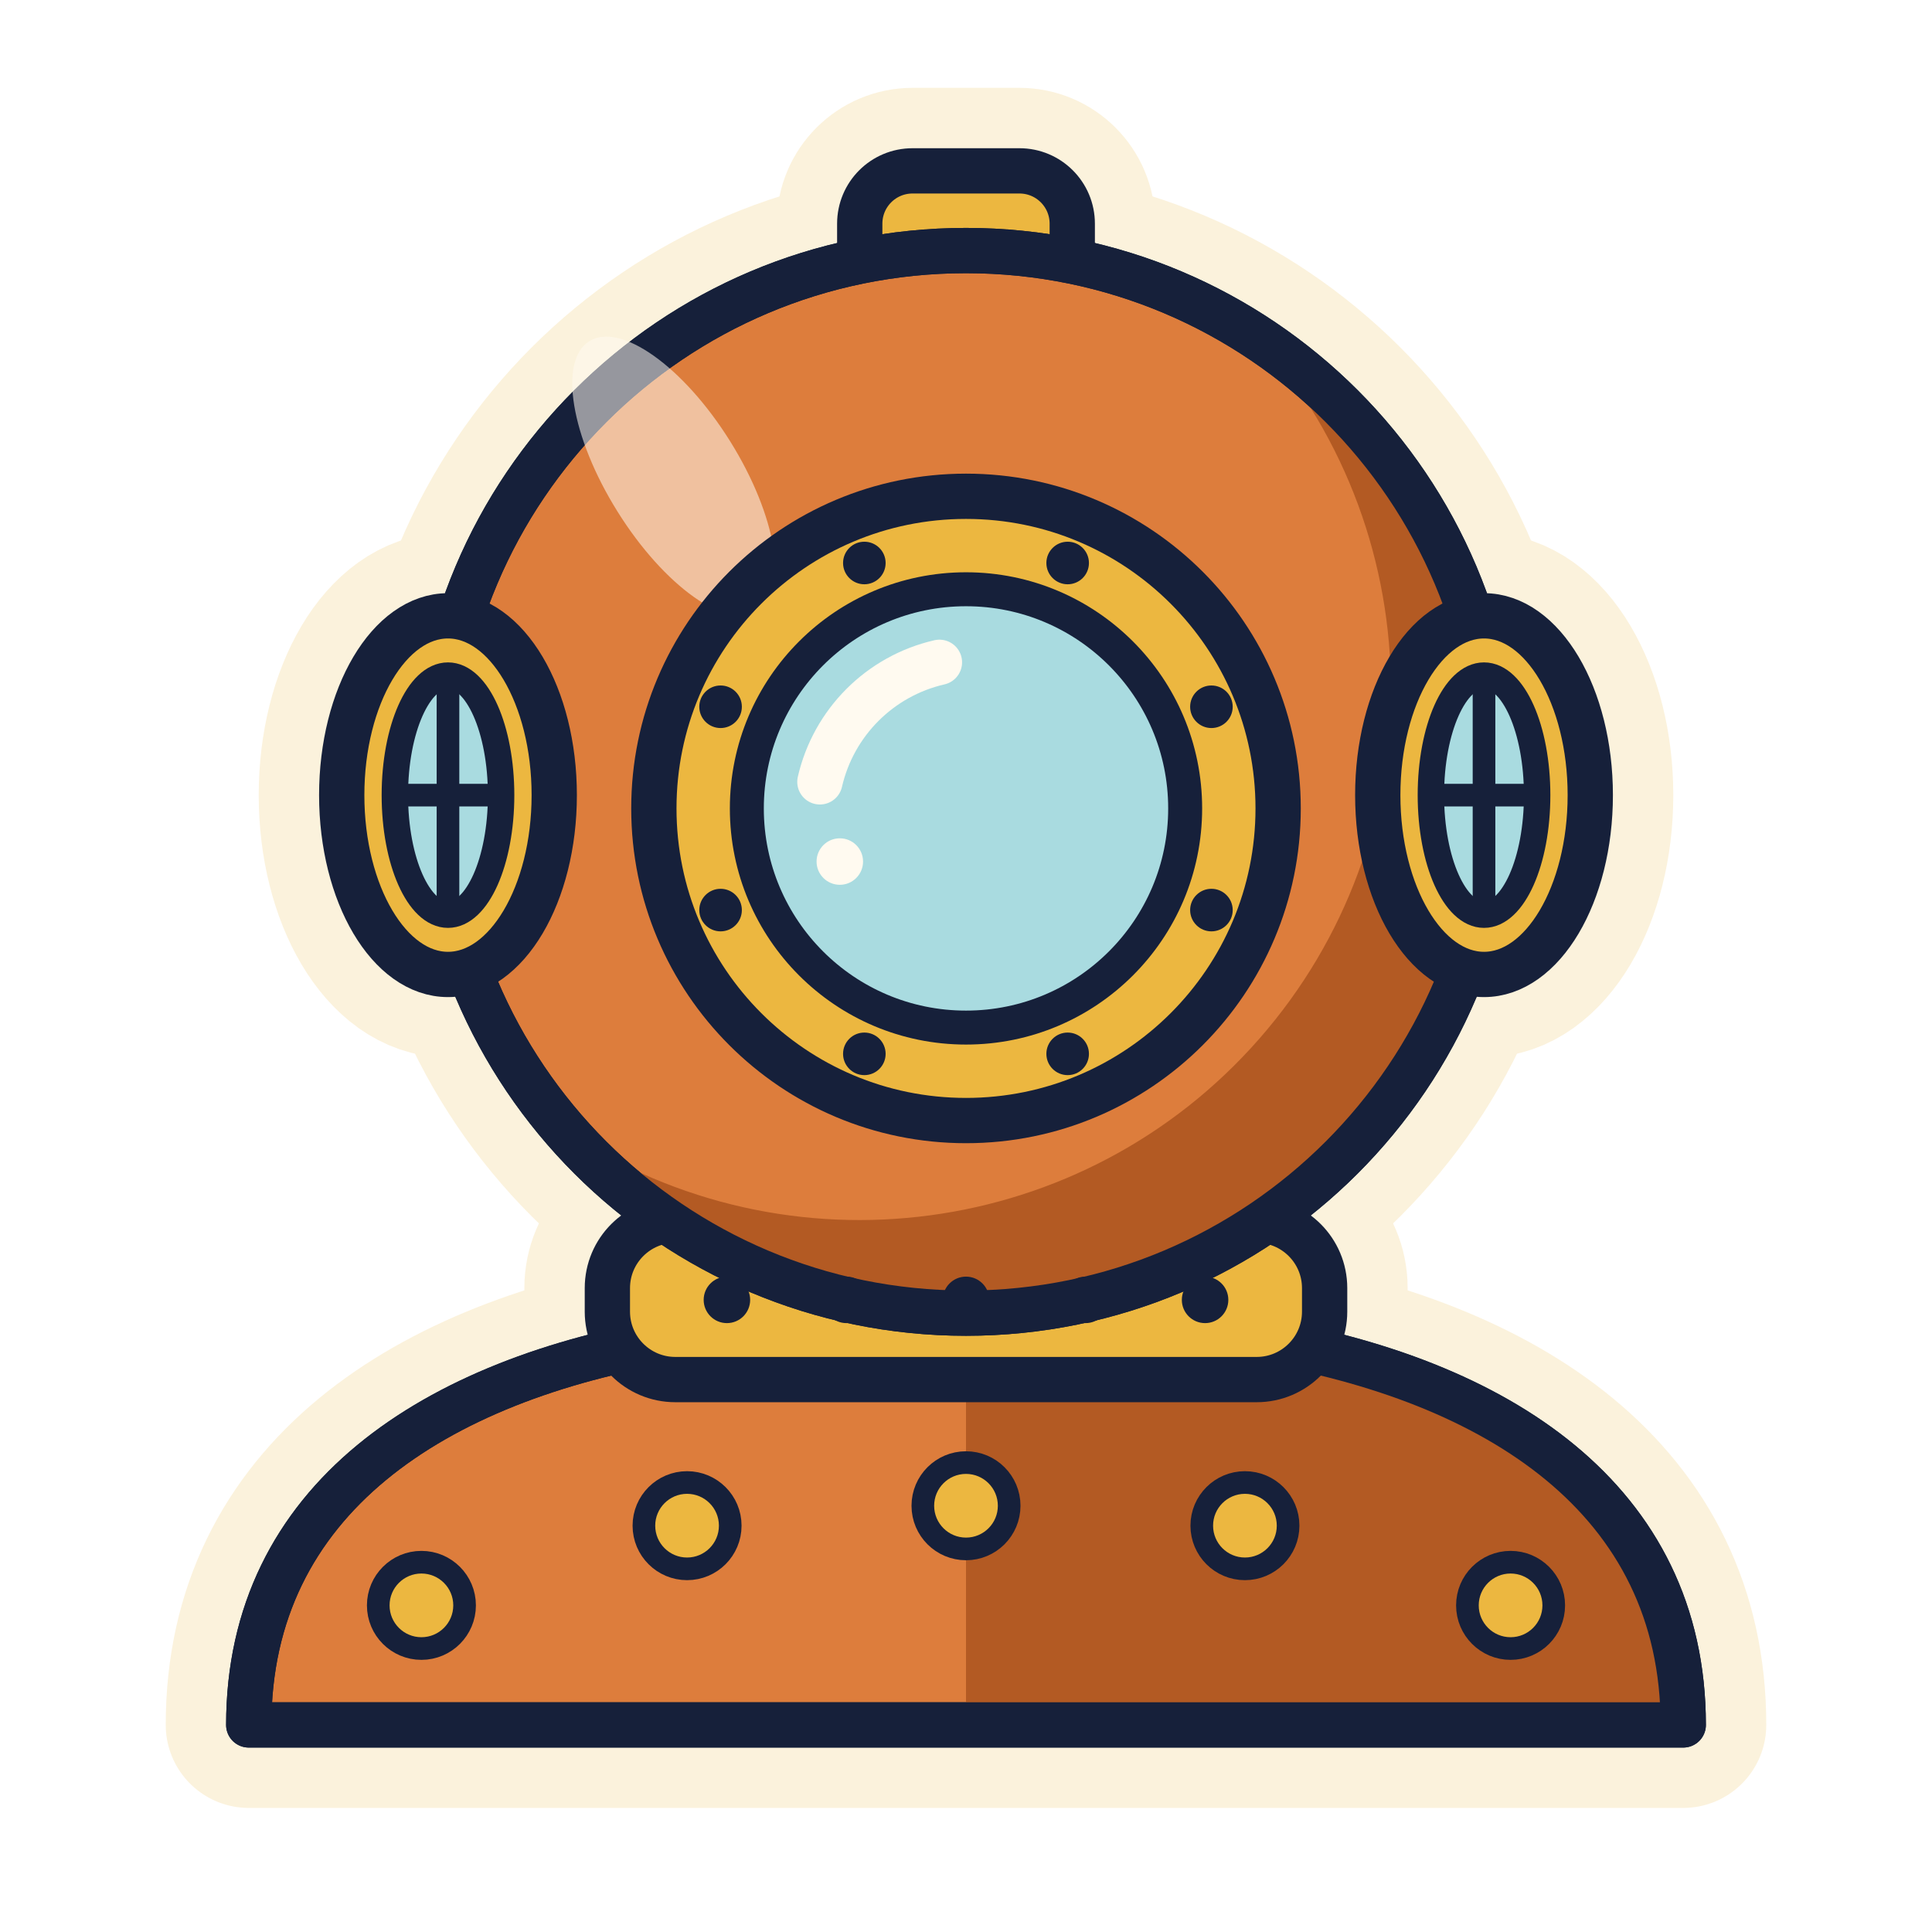
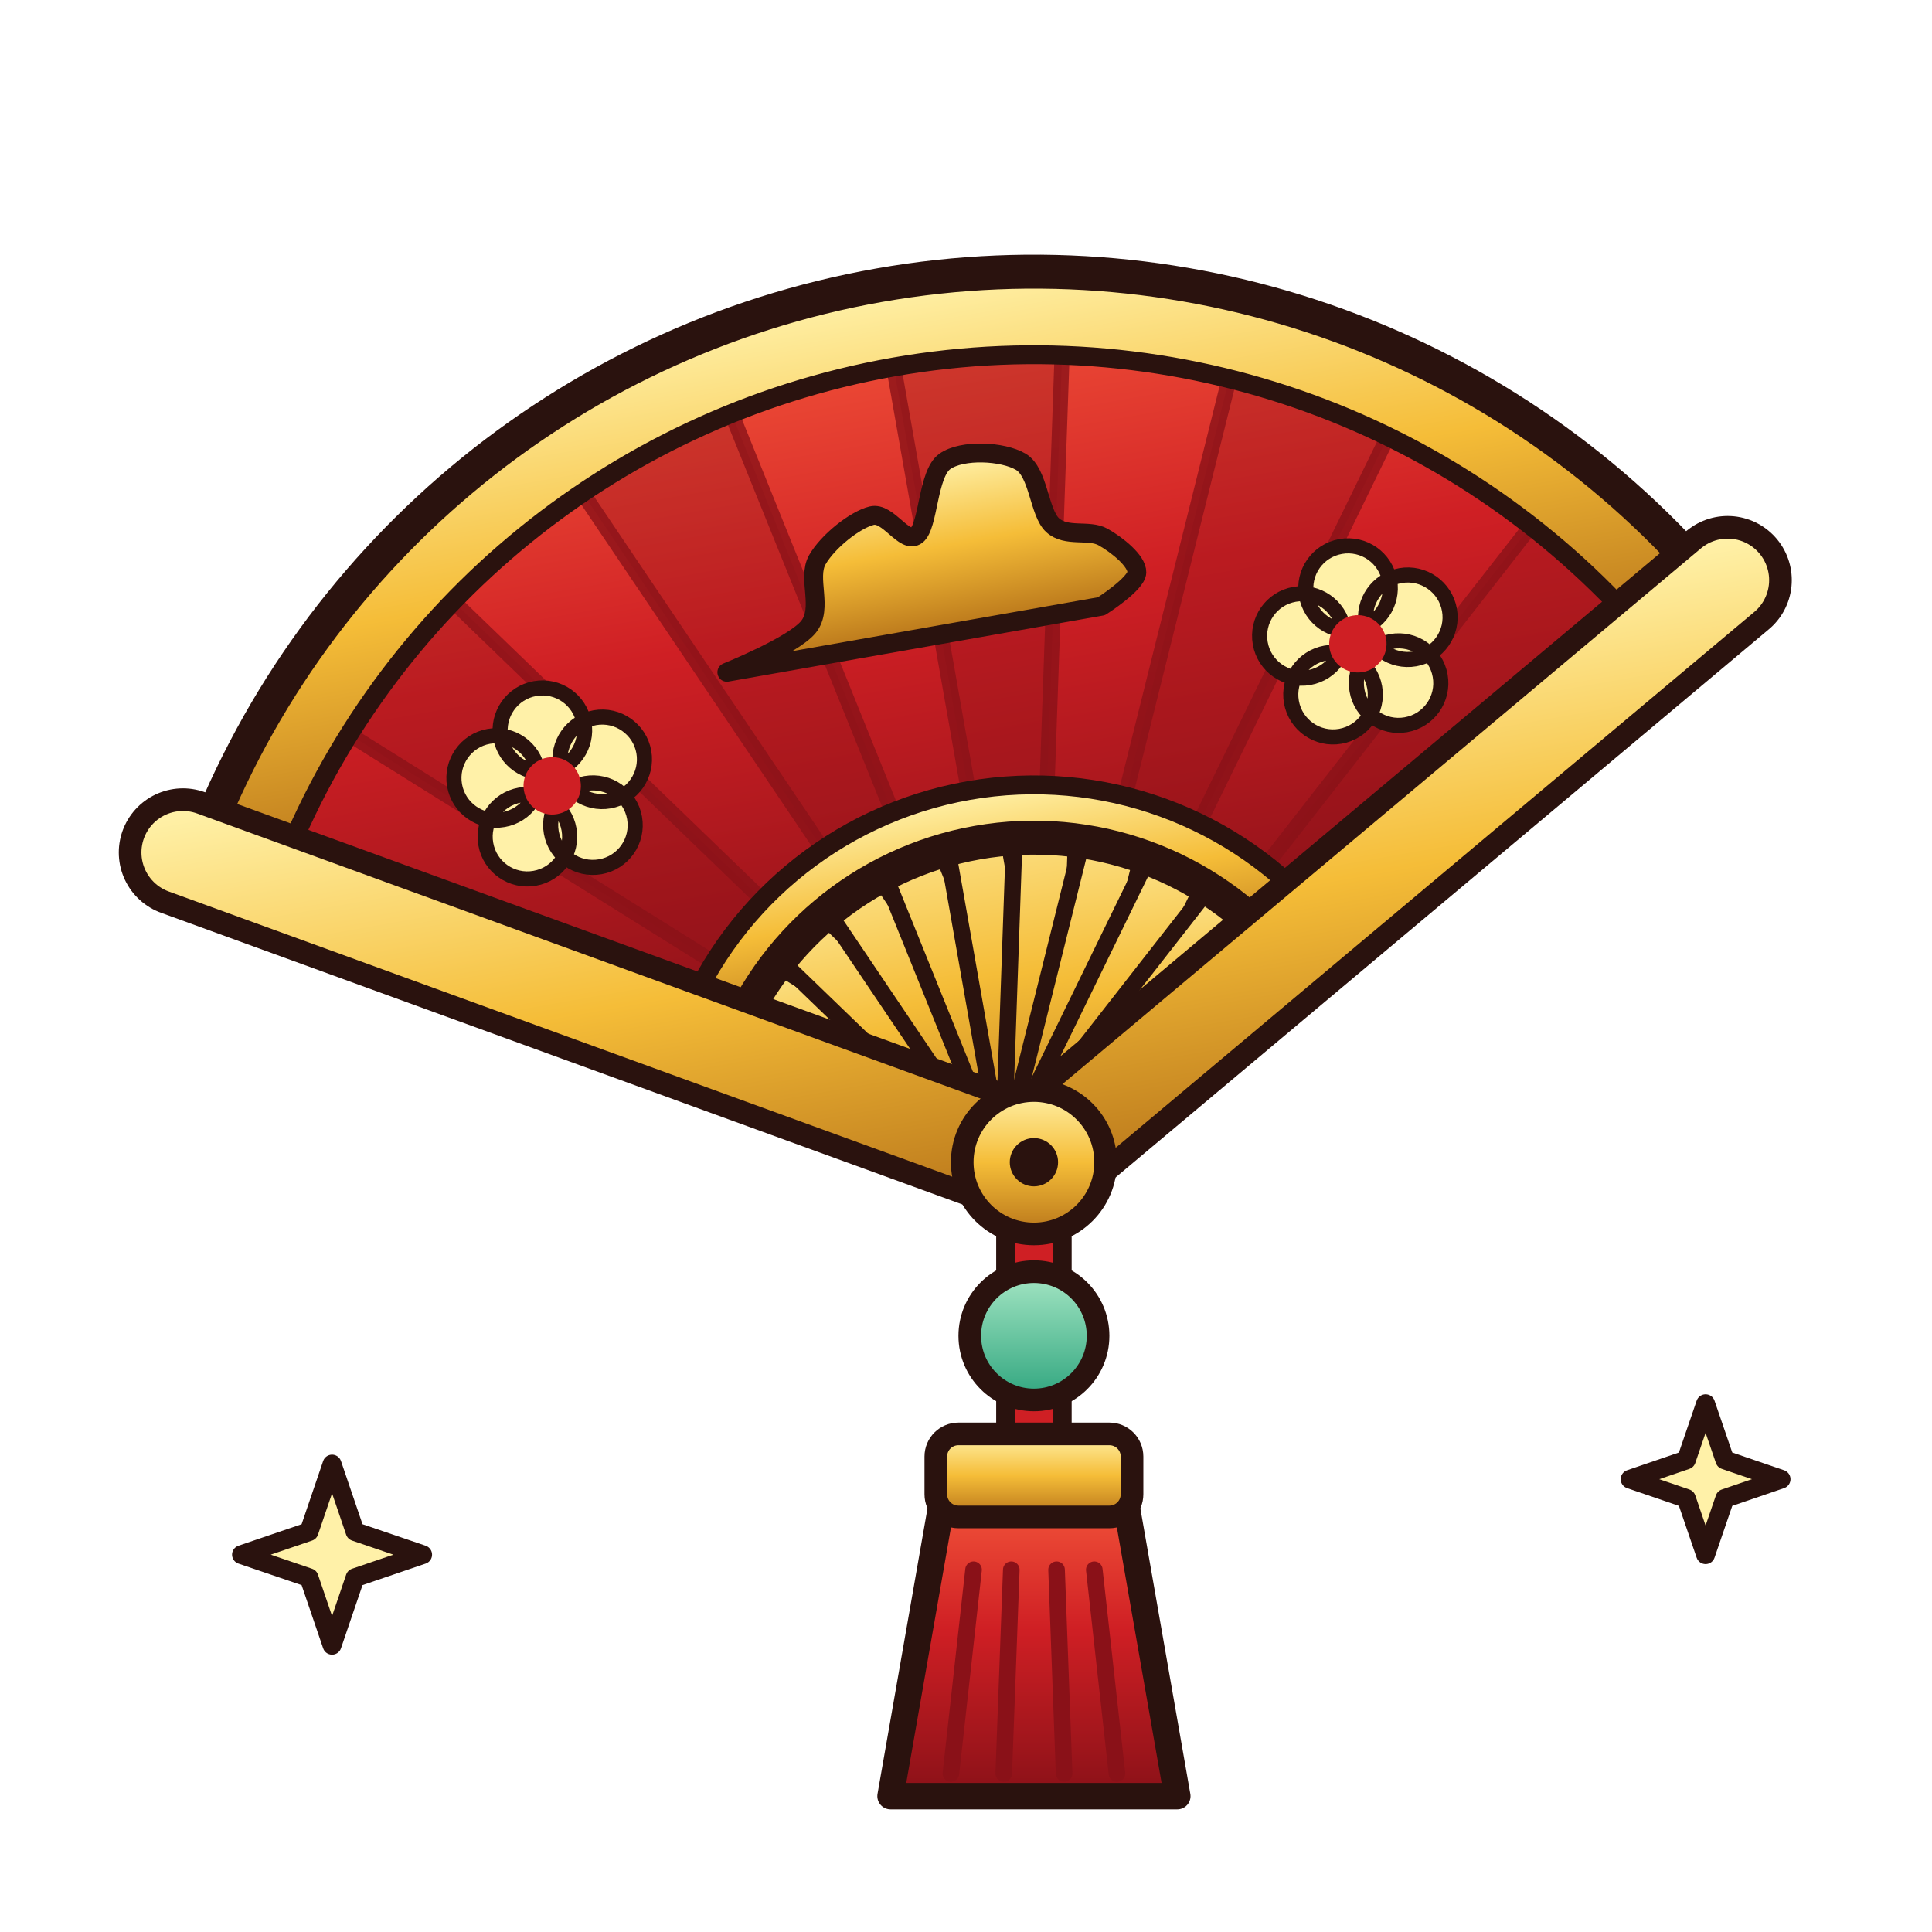
<svg xmlns="http://www.w3.org/2000/svg" width="256" height="256" viewBox="0 0 256 256">
+   <defs>
+     <linearGradient id="linear-gradient-1" x1="111.89" y1="120.72" x2="118.86" y2="160.25" gradientUnits="userSpaceOnUse">
+       <stop offset="0" stop-color="#fff1a8" />
+       <stop offset="0.5" stop-color="#f5bd38" />
+       <stop offset="1" stop-color="#b8751a" />
+     </linearGradient>
+     <linearGradient id="linear-gradient-2" x1="114.55" y1="113.02" x2="122.76" y2="159.56" gradientUnits="userSpaceOnUse">
+       <stop offset="0" stop-color="#fff1a8" />
+       <stop offset="0.5" stop-color="#f5bd38" />
+       <stop offset="1" stop-color="#b8751a" />
+     </linearGradient>
+     <linearGradient id="linear-gradient-3" x1="118.18" y1="106.96" x2="127.31" y2="158.76" gradientUnits="userSpaceOnUse">
+       <stop offset="0" stop-color="#fff1a8" />
+       <stop offset="0.5" stop-color="#f5bd38" />
+       <stop offset="1" stop-color="#b8751a" />
+     </linearGradient>
+     <linearGradient id="linear-gradient-4" x1="122.6" y1="102.83" x2="132.3" y2="157.87" gradientUnits="userSpaceOnUse">
+       <stop offset="0" stop-color="#fff1a8" />
+       <stop offset="0.5" stop-color="#f5bd38" />
+       <stop offset="1" stop-color="#b8751a" />
+     </linearGradient>
+     <linearGradient id="linear-gradient-5" x1="127.62" y1="100.82" x2="137.52" y2="156.95" gradientUnits="userSpaceOnUse">
+       <stop offset="0" stop-color="#fff1a8" />
+       <stop offset="0.5" stop-color="#f5bd38" />
+       <stop offset="1" stop-color="#b8751a" />
+     </linearGradient>
+     <linearGradient id="linear-gradient-6" x1="133.04" y1="100.99" x2="142.74" y2="156.03" gradientUnits="userSpaceOnUse">
+       <stop offset="0" stop-color="#fff1a8" />
+       <stop offset="0.5" stop-color="#f5bd38" />
+       <stop offset="1" stop-color="#b8751a" />
+     </linearGradient>
+     <linearGradient id="linear-gradient-7" x1="138.6" y1="103.36" x2="147.73" y2="155.15" gradientUnits="userSpaceOnUse">
+       <stop offset="0" stop-color="#fff1a8" />
+       <stop offset="0.5" stop-color="#f5bd38" />
+       <stop offset="1" stop-color="#b8751a" />
+     </linearGradient>
+     <linearGradient id="linear-gradient-8" x1="144.08" y1="107.81" x2="152.28" y2="154.35" gradientUnits="userSpaceOnUse">
+       <stop offset="0" stop-color="#fff1a8" />
+       <stop offset="0.5" stop-color="#f5bd38" />
+       <stop offset="1" stop-color="#b8751a" />
+     </linearGradient>
+     <linearGradient id="linear-gradient-9" x1="149.21" y1="114.14" x2="156.18" y2="153.66" gradientUnits="userSpaceOnUse">
+       <stop offset="0" stop-color="#fff1a8" />
+       <stop offset="0.5" stop-color="#f5bd38" />
+       <stop offset="1" stop-color="#b8751a" />
+     </linearGradient>
+     <linearGradient id="linear-gradient-10" x1="116.51" y1="37.79" x2="133.27" y2="132.83" gradientUnits="userSpaceOnUse">
+       <stop offset="0" stop-color="#f4553a" />
+       <stop offset="0.45" stop-color="#cf1f24" />
+       <stop offset="1" stop-color="#8a1118" />
+     </linearGradient>
+     <linearGradient id="linear-gradient-11" x1="116.51" y1="37.79" x2="127.71" y2="101.31" gradientUnits="userSpaceOnUse">
+       <stop offset="0" stop-color="#fff1a8" />
+       <stop offset="0.5" stop-color="#f5bd38" />
+       <stop offset="1" stop-color="#b8751a" />
+     </linearGradient>
+     <linearGradient id="linear-gradient-12" x1="128.32" y1="104.76" x2="133.27" y2="132.83" gradientUnits="userSpaceOnUse">
+       <stop offset="0" stop-color="#fff1a8" />
+       <stop offset="0.5" stop-color="#f5bd38" />
+       <stop offset="1" stop-color="#b8751a" />
+     </linearGradient>
+     <linearGradient id="linear-gradient-13" x1="119.81" y1="61.6" x2="123.8" y2="84.23" gradientUnits="userSpaceOnUse">
+       <stop offset="0" stop-color="#fff1a8" />
+       <stop offset="0.5" stop-color="#f5bd38" />
+       <stop offset="1" stop-color="#b8751a" />
+     </linearGradient>
+     <linearGradient id="linear-gradient-14" x1="74.46" y1="98.52" x2="86.78" y2="168.44" gradientUnits="userSpaceOnUse">
+       <stop offset="0" stop-color="#fff1a8" />
+       <stop offset="0.5" stop-color="#f5bd38" />
+       <stop offset="1" stop-color="#b8751a" />
+     </linearGradient>
+     <linearGradient id="linear-gradient-15" x1="176.8" y1="80.47" x2="189.13" y2="150.39" gradientUnits="userSpaceOnUse">
+       <stop offset="0" stop-color="#fff1a8" />
+       <stop offset="0.5" stop-color="#f5bd38" />
+       <stop offset="1" stop-color="#b8751a" />
+     </linearGradient>
+     <linearGradient id="linear-gradient-16" x1="137" y1="198" x2="137" y2="238" gradientUnits="userSpaceOnUse">
+       <stop offset="0" stop-color="#f4553a" />
+       <stop offset="0.45" stop-color="#cf1f24" />
+       <stop offset="1" stop-color="#8a1118" />
+     </linearGradient>
+     <linearGradient id="linear-gradient-17" x1="137" y1="190" x2="137" y2="201" gradientUnits="userSpaceOnUse">
+       <stop offset="0" stop-color="#fff1a8" />
+       <stop offset="0.5" stop-color="#f5bd38" />
+       <stop offset="1" stop-color="#b8751a" />
+     </linearGradient>
+     <linearGradient id="linear-gradient-18" x1="137" y1="168.5" x2="137" y2="185.5" gradientUnits="userSpaceOnUse">
+       <stop offset="0" stop-color="#a5e6c4" />
+       <stop offset="1" stop-color="#2fa57e" />
+     </linearGradient>
+     <linearGradient id="linear-gradient-19" x1="137" y1="144.5" x2="137" y2="163.5" gradientUnits="userSpaceOnUse">
+       <stop offset="0" stop-color="#fff1a8" />
+       <stop offset="0.5" stop-color="#f5bd38" />
+       <stop offset="1" stop-color="#b8751a" />
+     </linearGradient>
+   </defs>
  <g>
    <g>
-       <path d="M32.96 228.56 C32.96 198.64 57.6 182.8 89.28 177.52 L166.72 177.52 C198.4 182.8 223.04 198.64 223.04 228.56 Z" fill="#fbf2dc" stroke="#fbf2dc" stroke-width="22" stroke-linecap="round" stroke-linejoin="round" />
-       <path d="M120.92 22.64 L135.08 22.64 C138.95 22.64 142.08 25.77 142.08 29.64 L142.08 35 C142.08 38.87 138.95 42 135.08 42 L120.92 42 C117.05 42 113.92 38.87 113.92 35 L113.92 29.64 C113.92 25.77 117.05 22.64 120.92 22.64 Z" fill="#fbf2dc" stroke="#fbf2dc" stroke-width="22" stroke-linecap="round" stroke-linejoin="round" />
-       <path d="M89.48 161.68 L166.52 161.68 C171.49 161.68 175.52 165.71 175.52 170.68 L175.52 173.8 C175.52 178.77 171.49 182.8 166.52 182.8 L89.48 182.8 C84.51 182.8 80.48 178.77 80.48 173.8 L80.48 170.68 C80.48 165.71 84.51 161.68 89.48 161.68 Z" fill="#fbf2dc" stroke="#fbf2dc" stroke-width="22" stroke-linecap="round" stroke-linejoin="round" />
-       <circle cx="128" cy="103.6" r="70.4" fill="#fbf2dc" stroke="#fbf2dc" stroke-width="22" stroke-linecap="round" stroke-linejoin="round" />
-       <ellipse cx="59.36" cy="105.36" rx="14.08" ry="23.76" fill="#fbf2dc" stroke="#fbf2dc" stroke-width="22" stroke-linecap="round" stroke-linejoin="round" />
-       <ellipse cx="196.64" cy="105.36" rx="14.08" ry="23.76" fill="#fbf2dc" stroke="#fbf2dc" stroke-width="22" stroke-linecap="round" stroke-linejoin="round" />
+       <line x1="137" y1="154" x2="93.75" y2="126.97" fill="none" stroke="#2a120e" stroke-width="10.4" stroke-linejoin="round" />
+       <line x1="137" y1="154" x2="93.75" y2="126.97" fill="none" stroke="url(#linear-gradient-1)" stroke-width="6" stroke-linejoin="round" />
+       <line x1="137" y1="154" x2="100.31" y2="118.57" fill="none" stroke="#2a120e" stroke-width="10.4" stroke-linejoin="round" />
+       <line x1="137" y1="154" x2="100.31" y2="118.57" fill="none" stroke="url(#linear-gradient-2)" stroke-width="6" stroke-linejoin="round" />
+       <line x1="137" y1="154" x2="108.48" y2="111.72" fill="none" stroke="#2a120e" stroke-width="10.4" stroke-linejoin="round" />
+       <line x1="137" y1="154" x2="108.48" y2="111.72" fill="none" stroke="url(#linear-gradient-3)" stroke-width="6" stroke-linejoin="round" />
+       <line x1="137" y1="154" x2="117.9" y2="106.71" fill="none" stroke="#2a120e" stroke-width="10.4" stroke-linejoin="round" />
+       <line x1="137" y1="154" x2="117.9" y2="106.71" fill="none" stroke="url(#linear-gradient-4)" stroke-width="6" stroke-linejoin="round" />
+       <line x1="137" y1="154" x2="128.14" y2="103.77" fill="none" stroke="#2a120e" stroke-width="10.4" stroke-linejoin="round" />
+       <line x1="137" y1="154" x2="128.14" y2="103.77" fill="none" stroke="url(#linear-gradient-5)" stroke-width="6" stroke-linejoin="round" />
+       <line x1="137" y1="154" x2="138.78" y2="103.03" fill="none" stroke="#2a120e" stroke-width="10.4" stroke-linejoin="round" />
+       <line x1="137" y1="154" x2="138.78" y2="103.03" fill="none" stroke="url(#linear-gradient-6)" stroke-width="6" stroke-linejoin="round" />
+       <line x1="137" y1="154" x2="149.33" y2="104.52" fill="none" stroke="#2a120e" stroke-width="10.4" stroke-linejoin="round" />
+       <line x1="137" y1="154" x2="149.33" y2="104.52" fill="none" stroke="url(#linear-gradient-7)" stroke-width="6" stroke-linejoin="round" />
+       <line x1="137" y1="154" x2="159.36" y2="108.16" fill="none" stroke="#2a120e" stroke-width="10.4" stroke-linejoin="round" />
+       <line x1="137" y1="154" x2="159.36" y2="108.16" fill="none" stroke="url(#linear-gradient-8)" stroke-width="6" stroke-linejoin="round" />
+       <line x1="137" y1="154" x2="168.4" y2="113.81" fill="none" stroke="#2a120e" stroke-width="10.4" stroke-linejoin="round" />
+       <line x1="137" y1="154" x2="168.4" y2="113.81" fill="none" stroke="url(#linear-gradient-9)" stroke-width="6" stroke-linejoin="round" />
+       <path d="M26.12 113.64 C40.54 74.03 74.99 45.11 116.51 37.79 C158.03 30.47 200.29 45.86 227.39 78.15 L169.94 126.36 C160.07 114.59 144.66 108.98 129.53 111.65 C114.4 114.32 101.85 124.86 96.59 139.29 Z" fill="url(#linear-gradient-10)" />
+       <path d="M36.93 91.47 C41.3 84.48 46.39 77.96 52.12 72.03 L106.07 124.13 C103.98 126.29 102.12 128.67 100.53 131.22 Z M71.02 56.17 C77.86 51.56 85.16 47.68 92.8 44.59 L120.89 114.13 C118.11 115.26 115.45 116.67 112.95 118.35 Z M116.51 37.79 C124.63 36.36 132.88 35.79 141.11 36.07 L138.5 111.03 C135.5 110.92 132.49 111.13 129.53 111.65 Z M165.54 39.5 C173.54 41.5 181.32 44.33 188.73 47.95 L155.84 115.35 C153.15 114.03 150.32 113.01 147.4 112.28 Z M209.65 61.01 C216.14 66.09 222.09 71.83 227.39 78.15 L169.94 126.36 C168.01 124.06 165.84 121.97 163.48 120.12 Z" fill="#8a1118" opacity="0.3" />
+       <path d="M100.53 131.22 L36.93 91.47 M106.07 124.13 L52.12 72.03 M112.95 118.35 L71.02 56.17 M120.89 114.13 L92.8 44.59 M129.53 111.65 L116.51 37.79 M138.5 111.03 L141.11 36.07 M147.4 112.28 L165.54 39.5 M155.84 115.35 L188.73 47.95 M163.48 120.12 L209.65 61.01" fill="none" stroke="#8a1118" stroke-width="2" stroke-linejoin="round" opacity="0.8" />
+       <path d="M26.12 113.64 C40.54 74.03 74.99 45.11 116.51 37.79 C158.03 30.47 200.29 45.86 227.39 78.15 L218.96 85.22 C194.39 55.94 156.06 42 118.42 48.63 C80.78 55.27 49.53 81.49 36.46 117.4 Z" fill="url(#linear-gradient-11)" stroke="#2a120e" stroke-width="2.5" stroke-linecap="round" stroke-linejoin="round" />
+       <path d="M90.02 136.9 C96.13 120.11 110.73 107.86 128.32 104.76 C145.91 101.66 163.82 108.18 175.3 121.86 L169.94 126.36 C160.07 114.59 144.66 108.98 129.53 111.65 C114.4 114.32 101.85 124.86 96.59 139.29 Z" fill="url(#linear-gradient-12)" stroke="#2a120e" stroke-width="2.5" stroke-linecap="round" stroke-linejoin="round" />
+       <path d="M96.31 89.08 C96.31 89.08 105.13 85.54 107.13 83.06 C109.13 80.57 106.91 76.63 108.3 74.17 C109.7 71.72 113.31 68.87 115.5 68.33 C117.69 67.79 119.82 72.14 121.44 70.94 C123.06 69.74 122.89 62.76 125.2 61.14 C127.5 59.51 132.88 59.78 135.26 61.19 C137.64 62.6 137.66 67.93 139.48 69.59 C141.3 71.25 144.29 70.11 146.15 71.15 C148.01 72.19 150.67 74.32 150.64 75.84 C150.6 77.37 145.94 80.33 145.94 80.33 Z" fill="url(#linear-gradient-13)" stroke="#2a120e" stroke-width="2.5" stroke-linecap="round" stroke-linejoin="round" />
+       <path d="M66.35 97.72 C65.82 94.68 67.85 91.77 70.9 91.24 C73.94 90.7 76.85 92.73 77.38 95.78 C77.92 98.82 75.89 101.73 72.84 102.27 C69.8 102.8 66.89 100.77 66.35 97.72 Z M74.28 101.59 C73.74 98.54 75.77 95.64 78.82 95.1 C81.86 94.56 84.77 96.6 85.31 99.64 C85.84 102.69 83.81 105.59 80.76 106.13 C77.72 106.67 74.81 104.63 74.28 101.59 Z M73.05 110.31 C72.51 107.26 74.55 104.36 77.59 103.82 C80.64 103.29 83.54 105.32 84.08 108.37 C84.62 111.41 82.59 114.32 79.54 114.85 C76.49 115.39 73.59 113.36 73.05 110.31 Z M64.37 111.84 C63.83 108.8 65.86 105.89 68.91 105.35 C71.95 104.82 74.86 106.85 75.4 109.9 C75.93 112.94 73.9 115.85 70.85 116.38 C67.81 116.92 64.9 114.89 64.37 111.84 Z M60.23 104.06 C59.7 101.02 61.73 98.11 64.77 97.57 C67.82 97.04 70.72 99.07 71.26 102.12 C71.8 105.16 69.77 108.07 66.72 108.6 C63.67 109.14 60.77 107.11 60.23 104.06 Z" fill="#fff1a8" stroke="#2a120e" stroke-width="2" stroke-linecap="round" stroke-linejoin="round" />
+       <path d="M69.43 104.79 C69.06 102.72 70.44 100.75 72.51 100.39 C74.58 100.02 76.55 101.4 76.91 103.47 C77.28 105.54 75.9 107.51 73.83 107.87 C71.76 108.24 69.79 106.86 69.43 104.79 Z" fill="#cf1f24" />
+       <path d="M173.11 78.9 C172.57 75.85 174.6 72.95 177.65 72.41 C180.7 71.87 183.6 73.91 184.14 76.95 C184.67 80 182.64 82.9 179.59 83.44 C176.55 83.98 173.64 81.94 173.11 78.9 Z M181.03 82.76 C180.49 79.72 182.53 76.81 185.57 76.27 C188.62 75.74 191.52 77.77 192.06 80.82 C192.6 83.86 190.56 86.77 187.52 87.3 C184.47 87.84 181.57 85.81 181.03 82.76 Z M179.81 91.49 C179.27 88.44 181.3 85.54 184.35 85 C187.39 84.46 190.3 86.5 190.83 89.54 C191.37 92.59 189.34 95.49 186.29 96.03 C183.25 96.57 180.34 94.53 179.81 91.49 Z M171.12 93.02 C170.58 89.97 172.62 87.07 175.66 86.53 C178.71 85.99 181.61 88.03 182.15 91.07 C182.69 94.12 180.65 97.02 177.61 97.56 C174.56 98.1 171.66 96.06 171.12 93.02 Z M166.99 85.24 C166.45 82.19 168.48 79.29 171.53 78.75 C174.57 78.21 177.48 80.25 178.02 83.29 C178.55 86.34 176.52 89.24 173.47 89.78 C170.43 90.32 167.52 88.28 166.99 85.24 Z" fill="#fff1a8" stroke="#2a120e" stroke-width="2" stroke-linecap="round" stroke-linejoin="round" />
+       <path d="M176.18 85.97 C175.82 83.9 177.2 81.93 179.26 81.57 C181.33 81.2 183.3 82.58 183.67 84.65 C184.03 86.72 182.65 88.69 180.58 89.05 C178.52 89.41 176.55 88.03 176.18 85.97 Z" fill="#cf1f24" />
+       <path d="M26.12 113.64 C40.54 74.03 74.99 45.11 116.51 37.79 C158.03 30.47 200.29 45.86 227.39 78.15 L169.94 126.36 C160.07 114.59 144.66 108.98 129.53 111.65 C114.4 114.32 101.85 124.86 96.59 139.29 Z" fill="none" stroke="#2a120e" stroke-width="4.5" stroke-linecap="round" stroke-linejoin="round" />
+       <line x1="137" y1="154" x2="24.24" y2="112.96" fill="none" stroke="#2a120e" stroke-width="17" stroke-linecap="round" stroke-linejoin="round" />
+       <line x1="137" y1="154" x2="24.24" y2="112.96" fill="none" stroke="url(#linear-gradient-14)" stroke-width="11" stroke-linecap="round" stroke-linejoin="round" />
+       <line x1="137" y1="154" x2="228.92" y2="76.87" fill="none" stroke="#2a120e" stroke-width="17" stroke-linecap="round" stroke-linejoin="round" />
+       <line x1="137" y1="154" x2="228.92" y2="76.87" fill="none" stroke="url(#linear-gradient-15)" stroke-width="11" stroke-linecap="round" stroke-linejoin="round" />
    </g>
-     <g>
-       <path d="M32.96 228.56 C32.96 198.64 57.6 182.8 89.28 177.52 L166.72 177.52 C198.4 182.8 223.04 198.64 223.04 228.56 Z" fill="#dd7d3c" stroke="#16203a" stroke-width="6" stroke-linecap="round" stroke-linejoin="round" />
-       <path d="M128 177.52 L166.72 177.52 C198.4 182.8 223.04 198.64 223.04 228.56 L128 228.56 Z" fill="#b35a23" />
-       <path d="M32.96 228.56 C32.96 198.64 57.6 182.8 89.28 177.52 L166.72 177.52 C198.4 182.8 223.04 198.64 223.04 228.56 Z" fill="none" stroke="#16203a" stroke-width="6" stroke-linecap="round" stroke-linejoin="round" />
-       <circle cx="55.84" cy="212.72" r="5.72" fill="#ecb740" stroke="#16203a" stroke-width="3" stroke-linecap="round" stroke-linejoin="round" />
-       <circle cx="91.04" cy="202.16" r="5.72" fill="#ecb740" stroke="#16203a" stroke-width="3" stroke-linecap="round" stroke-linejoin="round" />
-       <circle cx="128" cy="199.52" r="5.72" fill="#ecb740" stroke="#16203a" stroke-width="3" stroke-linecap="round" stroke-linejoin="round" />
-       <circle cx="164.96" cy="202.16" r="5.72" fill="#ecb740" stroke="#16203a" stroke-width="3" stroke-linecap="round" stroke-linejoin="round" />
-       <circle cx="200.16" cy="212.72" r="5.72" fill="#ecb740" stroke="#16203a" stroke-width="3" stroke-linecap="round" stroke-linejoin="round" />
-       <path d="M120.92 22.64 L135.08 22.64 C138.95 22.64 142.08 25.77 142.08 29.64 L142.08 35 C142.08 38.87 138.95 42 135.08 42 L120.92 42 C117.05 42 113.92 38.87 113.92 35 L113.92 29.64 C113.92 25.77 117.05 22.64 120.92 22.64 Z" fill="#ecb740" stroke="#16203a" stroke-width="6" stroke-linecap="round" stroke-linejoin="round" />
-       <path d="M89.48 161.68 L166.52 161.68 C171.49 161.68 175.52 165.71 175.52 170.68 L175.52 173.8 C175.52 178.77 171.49 182.8 166.52 182.8 L89.48 182.8 C84.51 182.8 80.48 178.77 80.48 173.8 L80.48 170.68 C80.48 165.71 84.51 161.68 89.48 161.68 Z" fill="#ecb740" stroke="#16203a" stroke-width="6" stroke-linecap="round" stroke-linejoin="round" />
-       <circle cx="128" cy="103.6" r="70.4" fill="#dd7d3c" stroke="#16203a" stroke-width="6" stroke-linecap="round" stroke-linejoin="round" />
-       <path d="M166.9 44.93 C189.75 60.07 201.74 87.09 197.62 114.18 C193.51 141.28 174.04 163.52 147.73 171.2 C121.42 178.87 93.05 170.58 75.02 149.95 C104.4 169.42 143.67 164.15 166.88 137.62 C190.1 111.09 190.11 71.47 166.9 44.93 Z" fill="#b35a23" />
-       <circle cx="128" cy="103.6" r="70.4" fill="none" stroke="#16203a" stroke-width="6" stroke-linecap="round" stroke-linejoin="round" />
-       <path d="M81.82 67.78 C75.64 57.89 73.97 47.78 78.09 45.21 C82.21 42.63 90.56 48.56 96.74 58.46 C102.92 68.35 104.59 78.46 100.47 81.03 C96.35 83.61 88 77.68 81.82 67.78 Z" fill="#fffaf0" opacity="0.55" />
-       <circle cx="96.32" cy="172.24" r="3.08" fill="#16203a" />
-       <circle cx="112.16" cy="172.24" r="3.08" fill="#16203a" />
-       <circle cx="128" cy="172.24" r="3.08" fill="#16203a" />
-       <circle cx="143.84" cy="172.24" r="3.08" fill="#16203a" />
-       <circle cx="159.68" cy="172.24" r="3.08" fill="#16203a" />
-       <ellipse cx="59.36" cy="105.36" rx="14.08" ry="23.76" fill="#ecb740" stroke="#16203a" stroke-width="6" stroke-linecap="round" stroke-linejoin="round" />
-       <ellipse cx="59.36" cy="105.36" rx="7.04" ry="15.84" fill="#a9dbe0" stroke="#16203a" stroke-width="3.5" stroke-linecap="round" stroke-linejoin="round" />
-       <path d="M59.36 90.4 L59.36 120.32 M53.2 105.36 L65.52 105.36" fill="none" stroke="#16203a" stroke-width="3" stroke-linecap="round" stroke-linejoin="round" />
-       <ellipse cx="196.64" cy="105.36" rx="14.08" ry="23.76" fill="#ecb740" stroke="#16203a" stroke-width="6" stroke-linecap="round" stroke-linejoin="round" />
-       <ellipse cx="196.64" cy="105.36" rx="7.04" ry="15.84" fill="#a9dbe0" stroke="#16203a" stroke-width="3.5" stroke-linecap="round" stroke-linejoin="round" />
-       <path d="M196.64 90.4 L196.64 120.32 M190.48 105.36 L202.8 105.36" fill="none" stroke="#16203a" stroke-width="3" stroke-linecap="round" stroke-linejoin="round" />
-       <circle cx="128" cy="107.12" r="41.36" fill="#ecb740" stroke="#16203a" stroke-width="6" stroke-linecap="round" stroke-linejoin="round" />
-       <circle cx="160.52" cy="120.59" r="2.82" fill="#16203a" />
-       <circle cx="141.47" cy="139.64" r="2.82" fill="#16203a" />
-       <circle cx="114.53" cy="139.64" r="2.82" fill="#16203a" />
-       <circle cx="95.48" cy="120.59" r="2.82" fill="#16203a" />
-       <circle cx="95.48" cy="93.65" r="2.82" fill="#16203a" />
-       <circle cx="114.53" cy="74.6" r="2.82" fill="#16203a" />
-       <circle cx="141.47" cy="74.6" r="2.82" fill="#16203a" />
-       <circle cx="160.52" cy="93.65" r="2.82" fill="#16203a" />
-       <circle cx="128" cy="107.12" r="29.04" fill="#a9dbe0" stroke="#16203a" stroke-width="4.5" stroke-linecap="round" stroke-linejoin="round" />
-       <path d="M108.64 103.6 C110.45 95.72 116.6 89.57 124.48 87.76" fill="none" stroke="#fffaf0" stroke-width="6" stroke-linecap="round" stroke-linejoin="round" />
-       <circle cx="111.28" cy="114.16" r="3.08" fill="#fffaf0" />
-     </g>
+     <polygon points="125,198 149,198 156,238 118,238" fill="url(#linear-gradient-16)" stroke="#2a120e" stroke-width="3.5" stroke-linecap="round" stroke-linejoin="round" />
+     <path d="M129 208 L126 235 M134 208 L133 235 M140 208 L141 235 M145 208 L148 235" fill="none" stroke="#8a1118" stroke-width="2.2" stroke-linecap="round" stroke-linejoin="round" />
+     <line x1="137" y1="154" x2="137" y2="192" fill="none" stroke="#2a120e" stroke-width="10" stroke-linejoin="round" />
+     <line x1="137" y1="154" x2="137" y2="192" fill="none" stroke="#cf1f24" stroke-width="5" stroke-linejoin="round" />
+     <path d="M127 190 L147 190 C148.66 190 150 191.34 150 193 L150 198 C150 199.66 148.66 201 147 201 L127 201 C125.34 201 124 199.66 124 198 L124 193 C124 191.34 125.34 190 127 190 Z" fill="url(#linear-gradient-17)" stroke="#2a120e" stroke-width="3" stroke-linecap="round" stroke-linejoin="round" />
+     <circle cx="137" cy="177" r="8.5" fill="url(#linear-gradient-18)" stroke="#2a120e" stroke-width="3" stroke-linecap="round" stroke-linejoin="round" />
+     <circle cx="137" cy="154" r="9.5" fill="url(#linear-gradient-19)" stroke="#2a120e" stroke-width="3" stroke-linecap="round" stroke-linejoin="round" />
+     <circle cx="137" cy="154" r="3.2" fill="#2a120e" />
+     <polygon points="44,194 47.05,202.95 56,206 47.05,209.05 44,218 40.95,209.05 32,206 40.95,202.95" fill="#fff1a8" stroke="#2a120e" stroke-width="2.5" stroke-linecap="round" stroke-linejoin="round" />
+     <polygon points="226,186 228.55,193.45 236,196 228.55,198.55 226,206 223.45,198.55 216,196 223.45,193.45" fill="#fff1a8" stroke="#2a120e" stroke-width="2.5" stroke-linecap="round" stroke-linejoin="round" />
  </g>
</svg>
